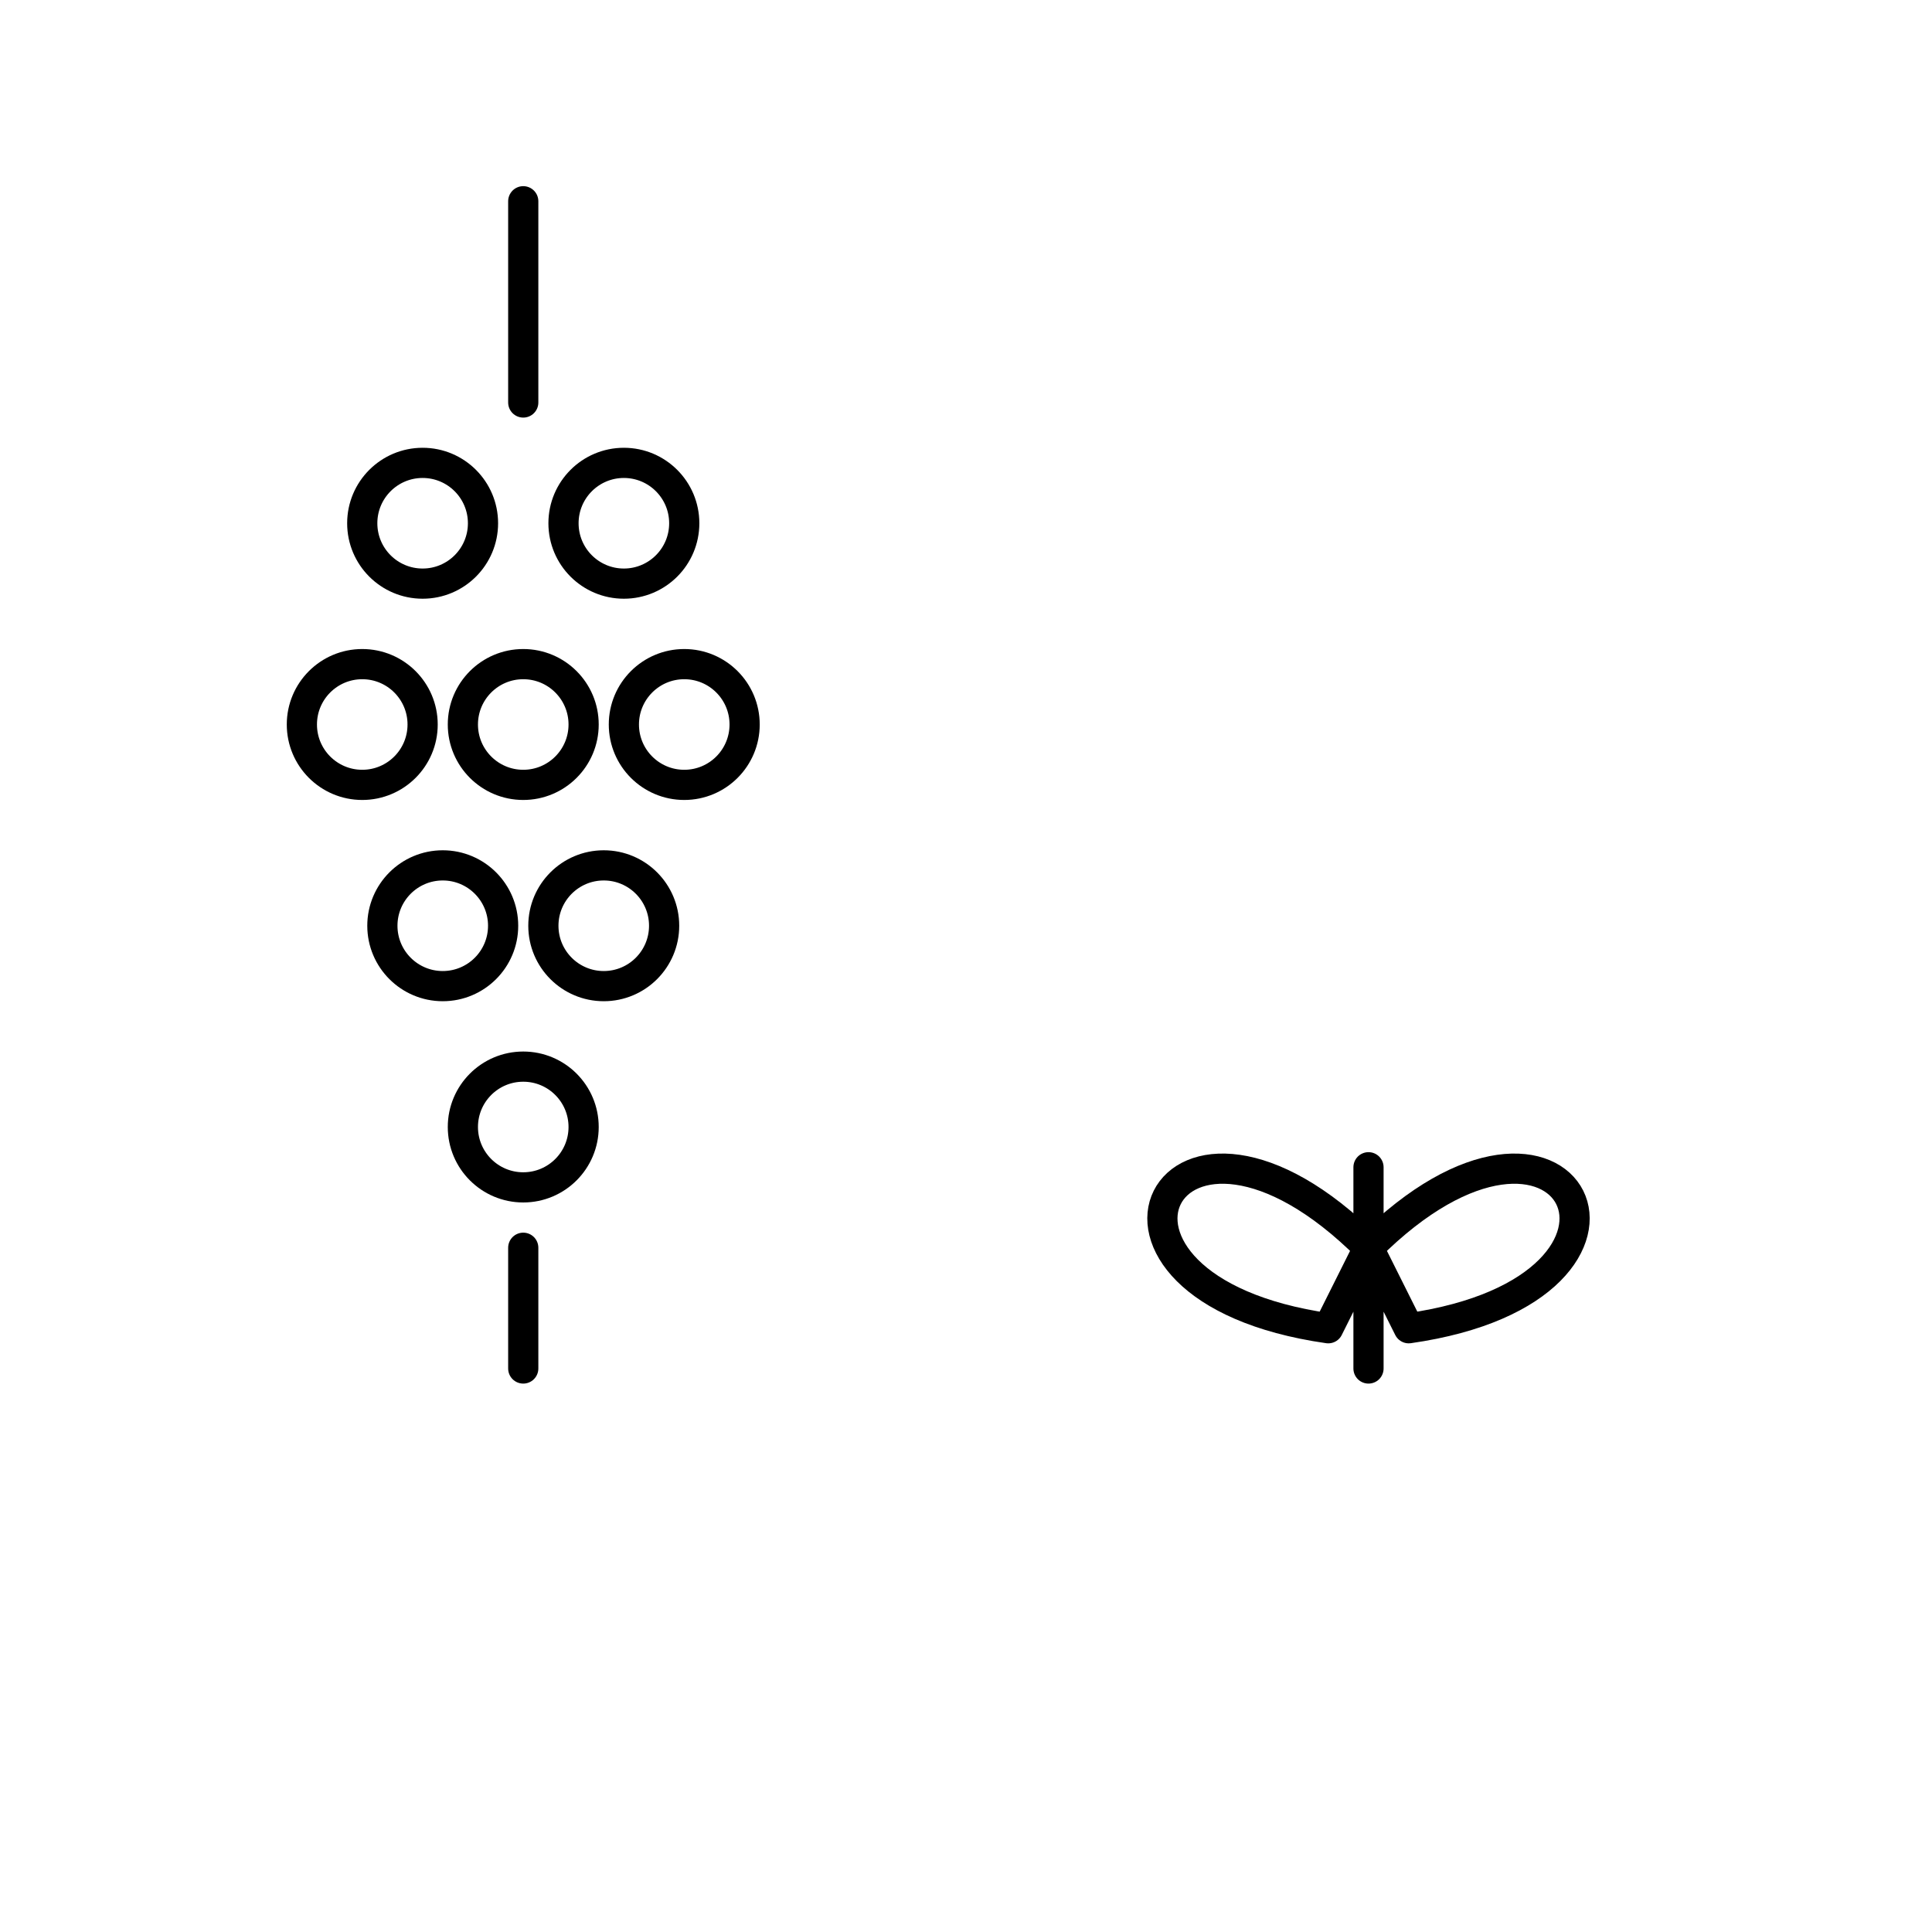
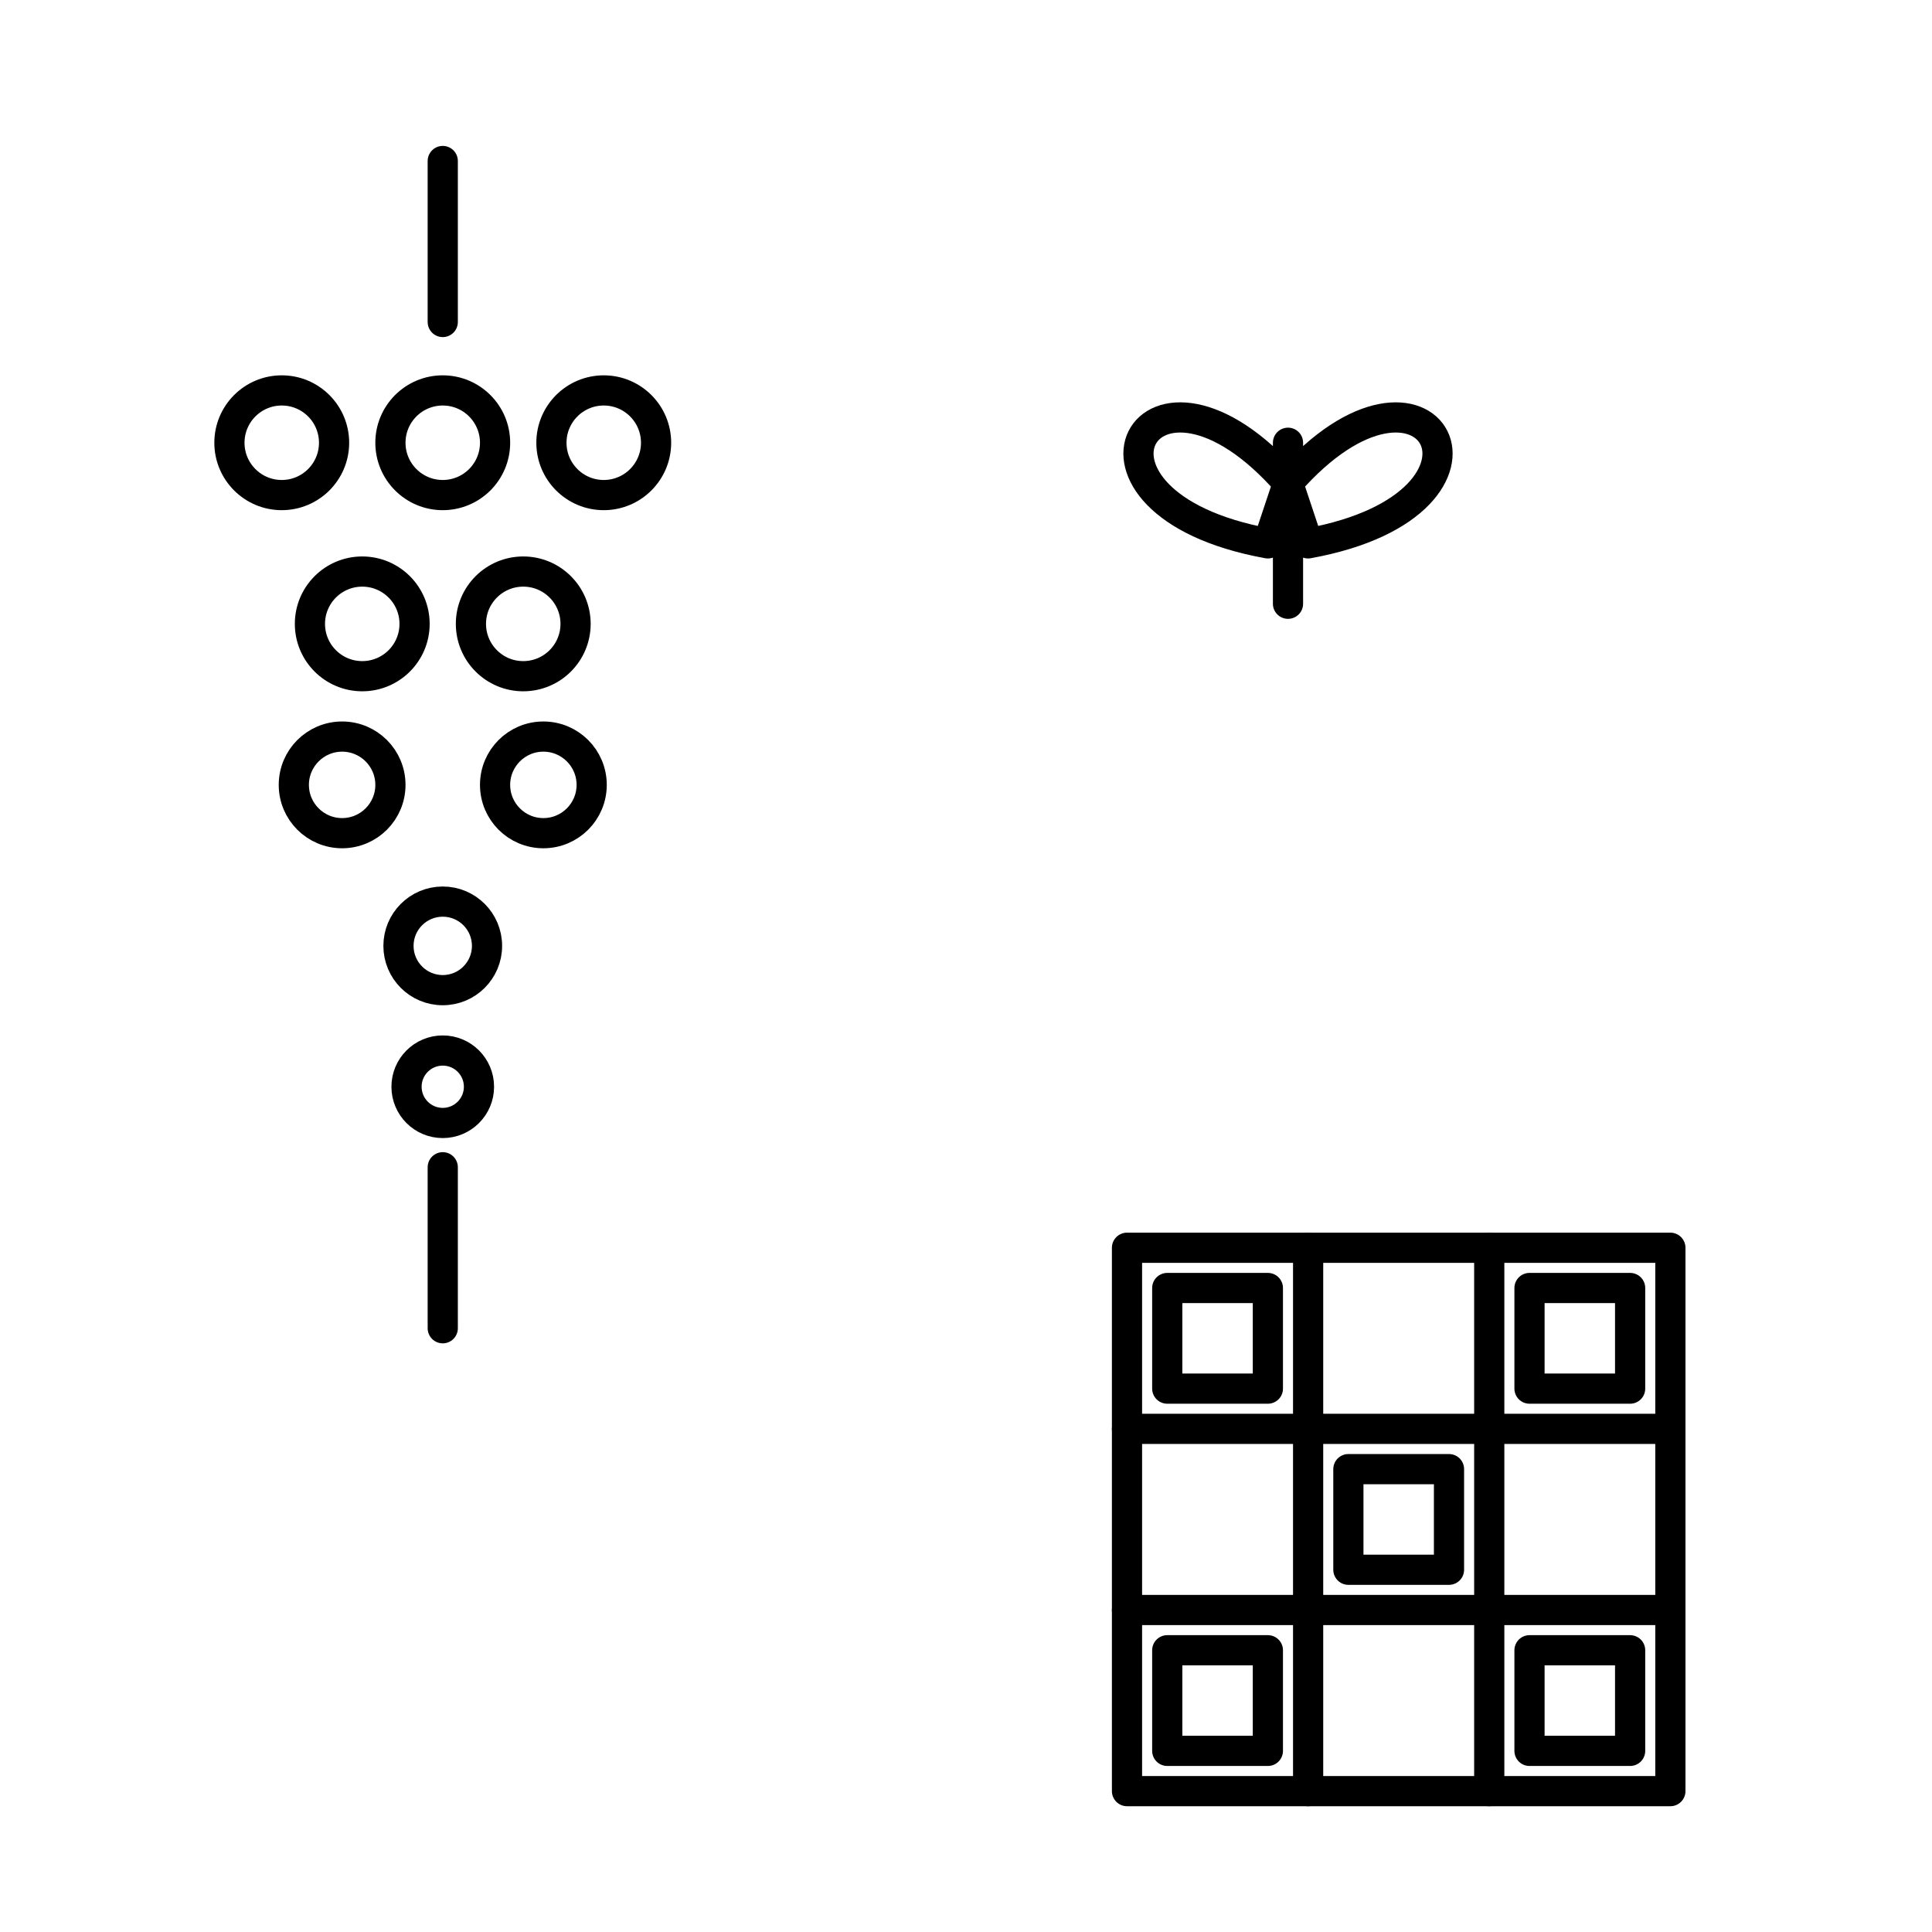
<svg xmlns="http://www.w3.org/2000/svg" viewBox="0 0 96 96" fill="none" stroke="currentColor" stroke-width="1.5" stroke-linecap="round" stroke-linejoin="round">
-   <path d="M26 10v10" />
-   <circle cx="21" cy="26" r="3" />
-   <circle cx="31" cy="26" r="3" />
-   <circle cx="18" cy="36" r="3" />
-   <circle cx="26" cy="36" r="3" />
-   <circle cx="34" cy="36" r="3" />
-   <circle cx="22" cy="46" r="3" />
-   <circle cx="30" cy="46" r="3" />
-   <circle cx="26" cy="56" r="3" />
-   <path d="M26 62v6" />
-   <path d="M68 62c-10-10-16 2-2 4zM68 62c10-10 16 2 2 4zM68 58v10" />
+   <path d="M22 8v8" />
+   <circle cx="14" cy="22" r="2.6" />
+   <circle cx="22" cy="22" r="2.6" />
+   <circle cx="30" cy="22" r="2.6" />
+   <circle cx="18" cy="31" r="2.6" />
+   <circle cx="26" cy="31" r="2.6" />
+   <circle cx="17" cy="39" r="2.4" />
+   <circle cx="27" cy="39" r="2.4" />
+   <circle cx="22" cy="47" r="2.2" />
+   <circle cx="22" cy="54" r="1.8" />
+   <path d="M22 58v8" />
+   <path d="M64 24c-7-8-12 1-1 3zM64 24c7-8 12 1 1 3zM64 22v8" />
+   <rect x="56" y="62" width="27" height="27" />
+   <path d="M65 62v27M74 62v27M56 71h27M56 80h27" />
+   <rect x="58" y="64" width="5" height="5" />
+   <rect x="76" y="64" width="5" height="5" />
+   <rect x="67" y="73" width="5" height="5" />
+   <rect x="58" y="82" width="5" height="5" />
+   <rect x="76" y="82" width="5" height="5" />
</svg>
